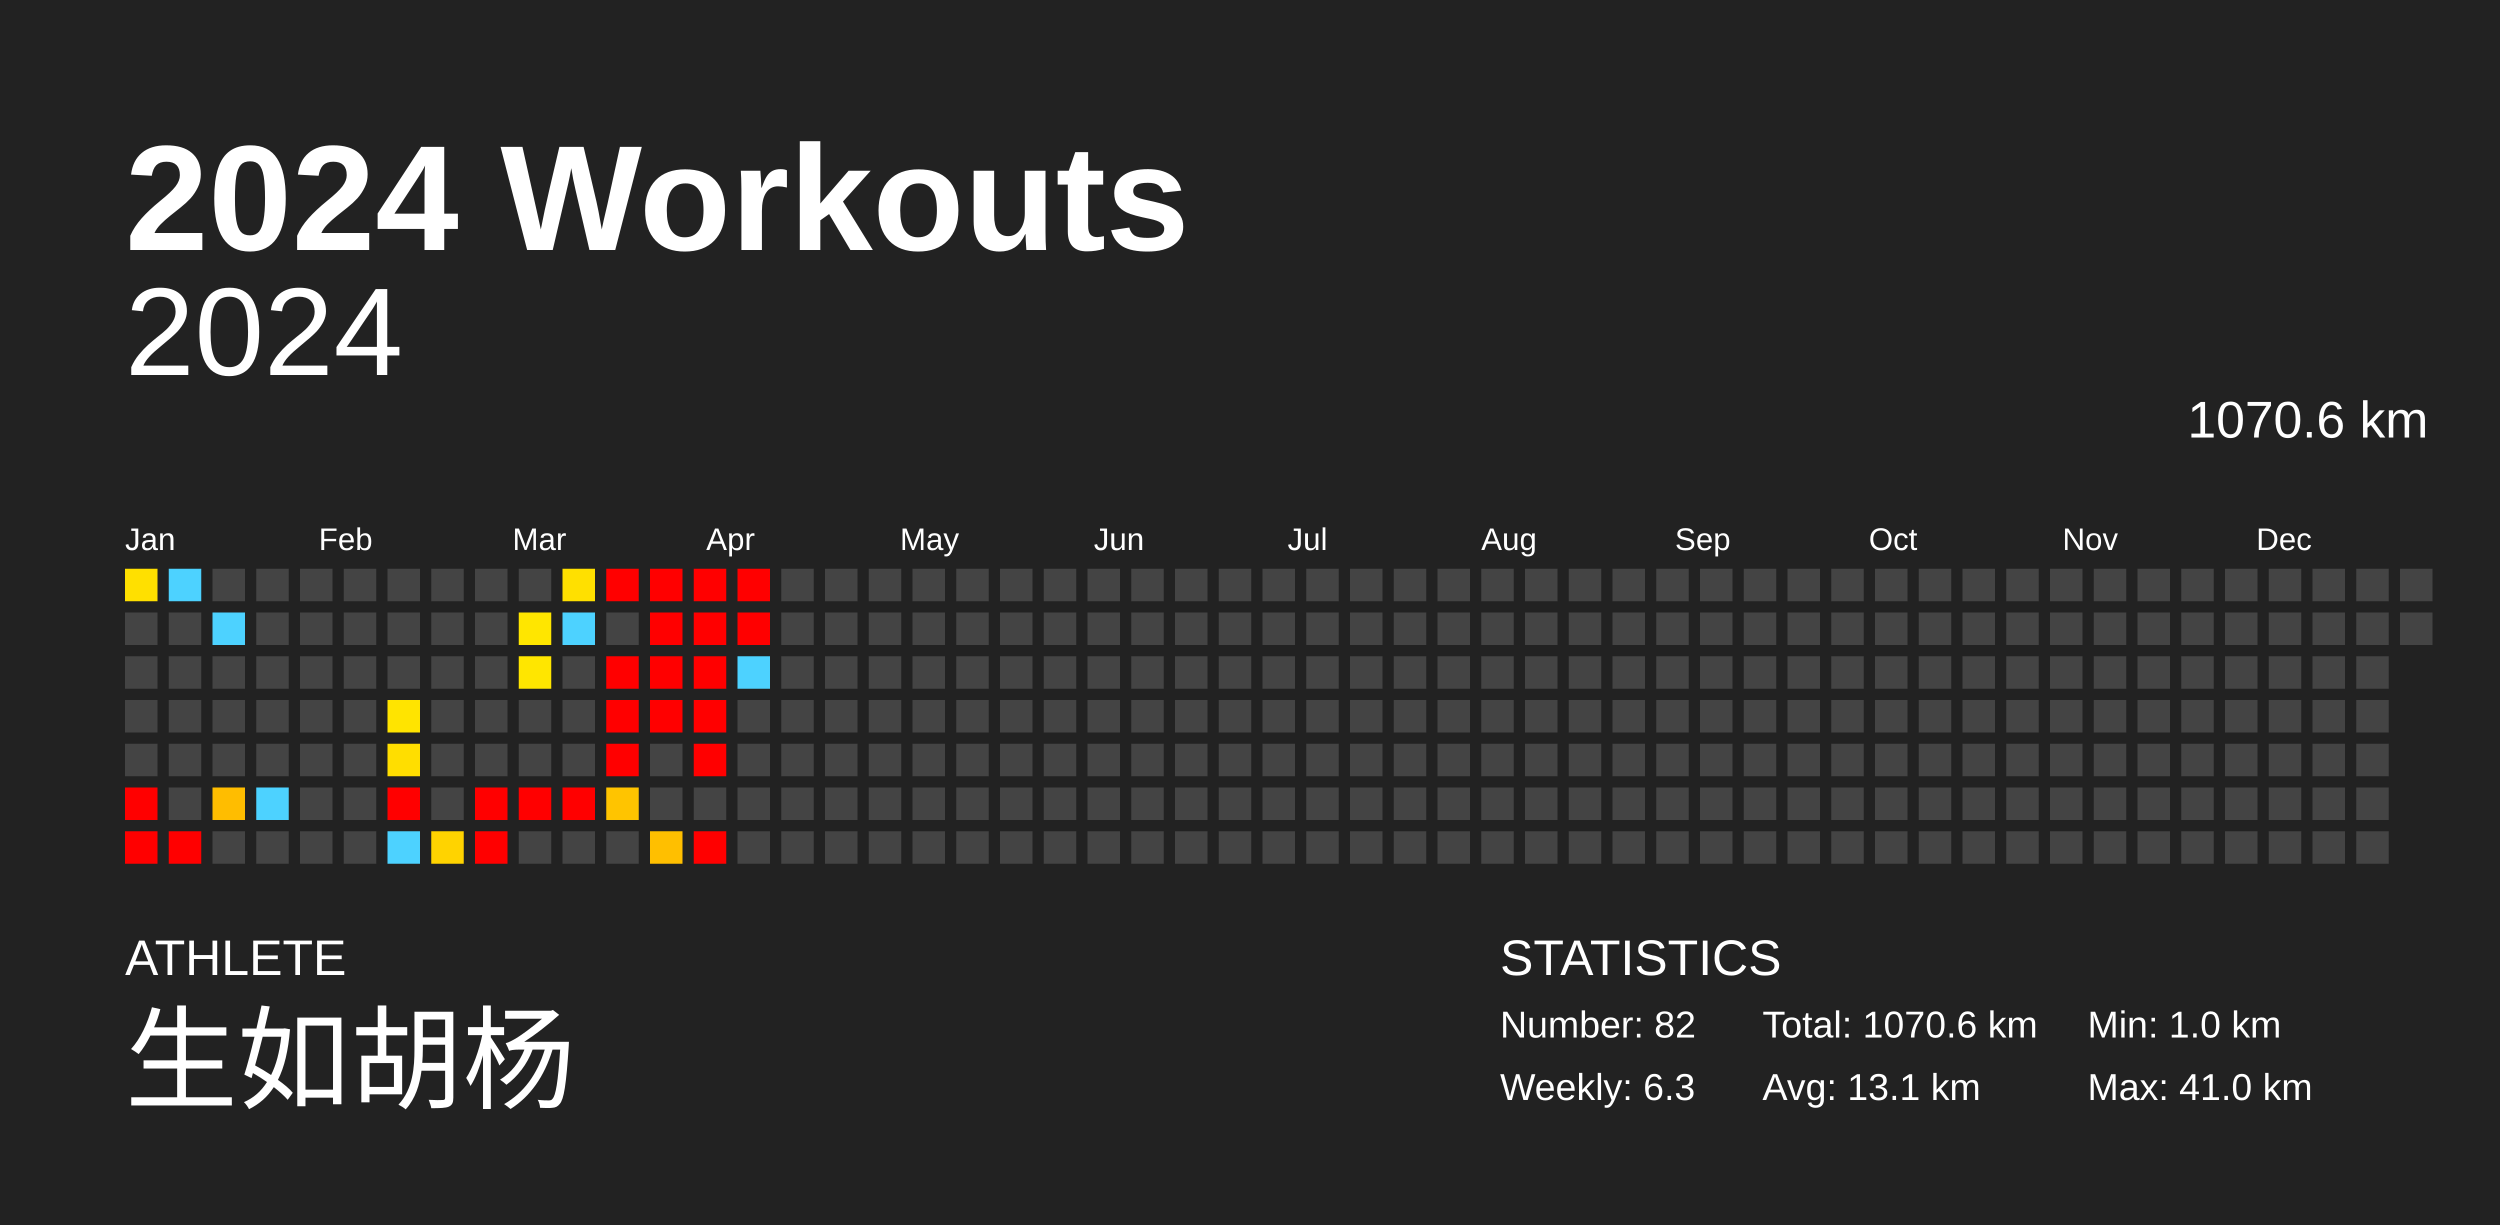
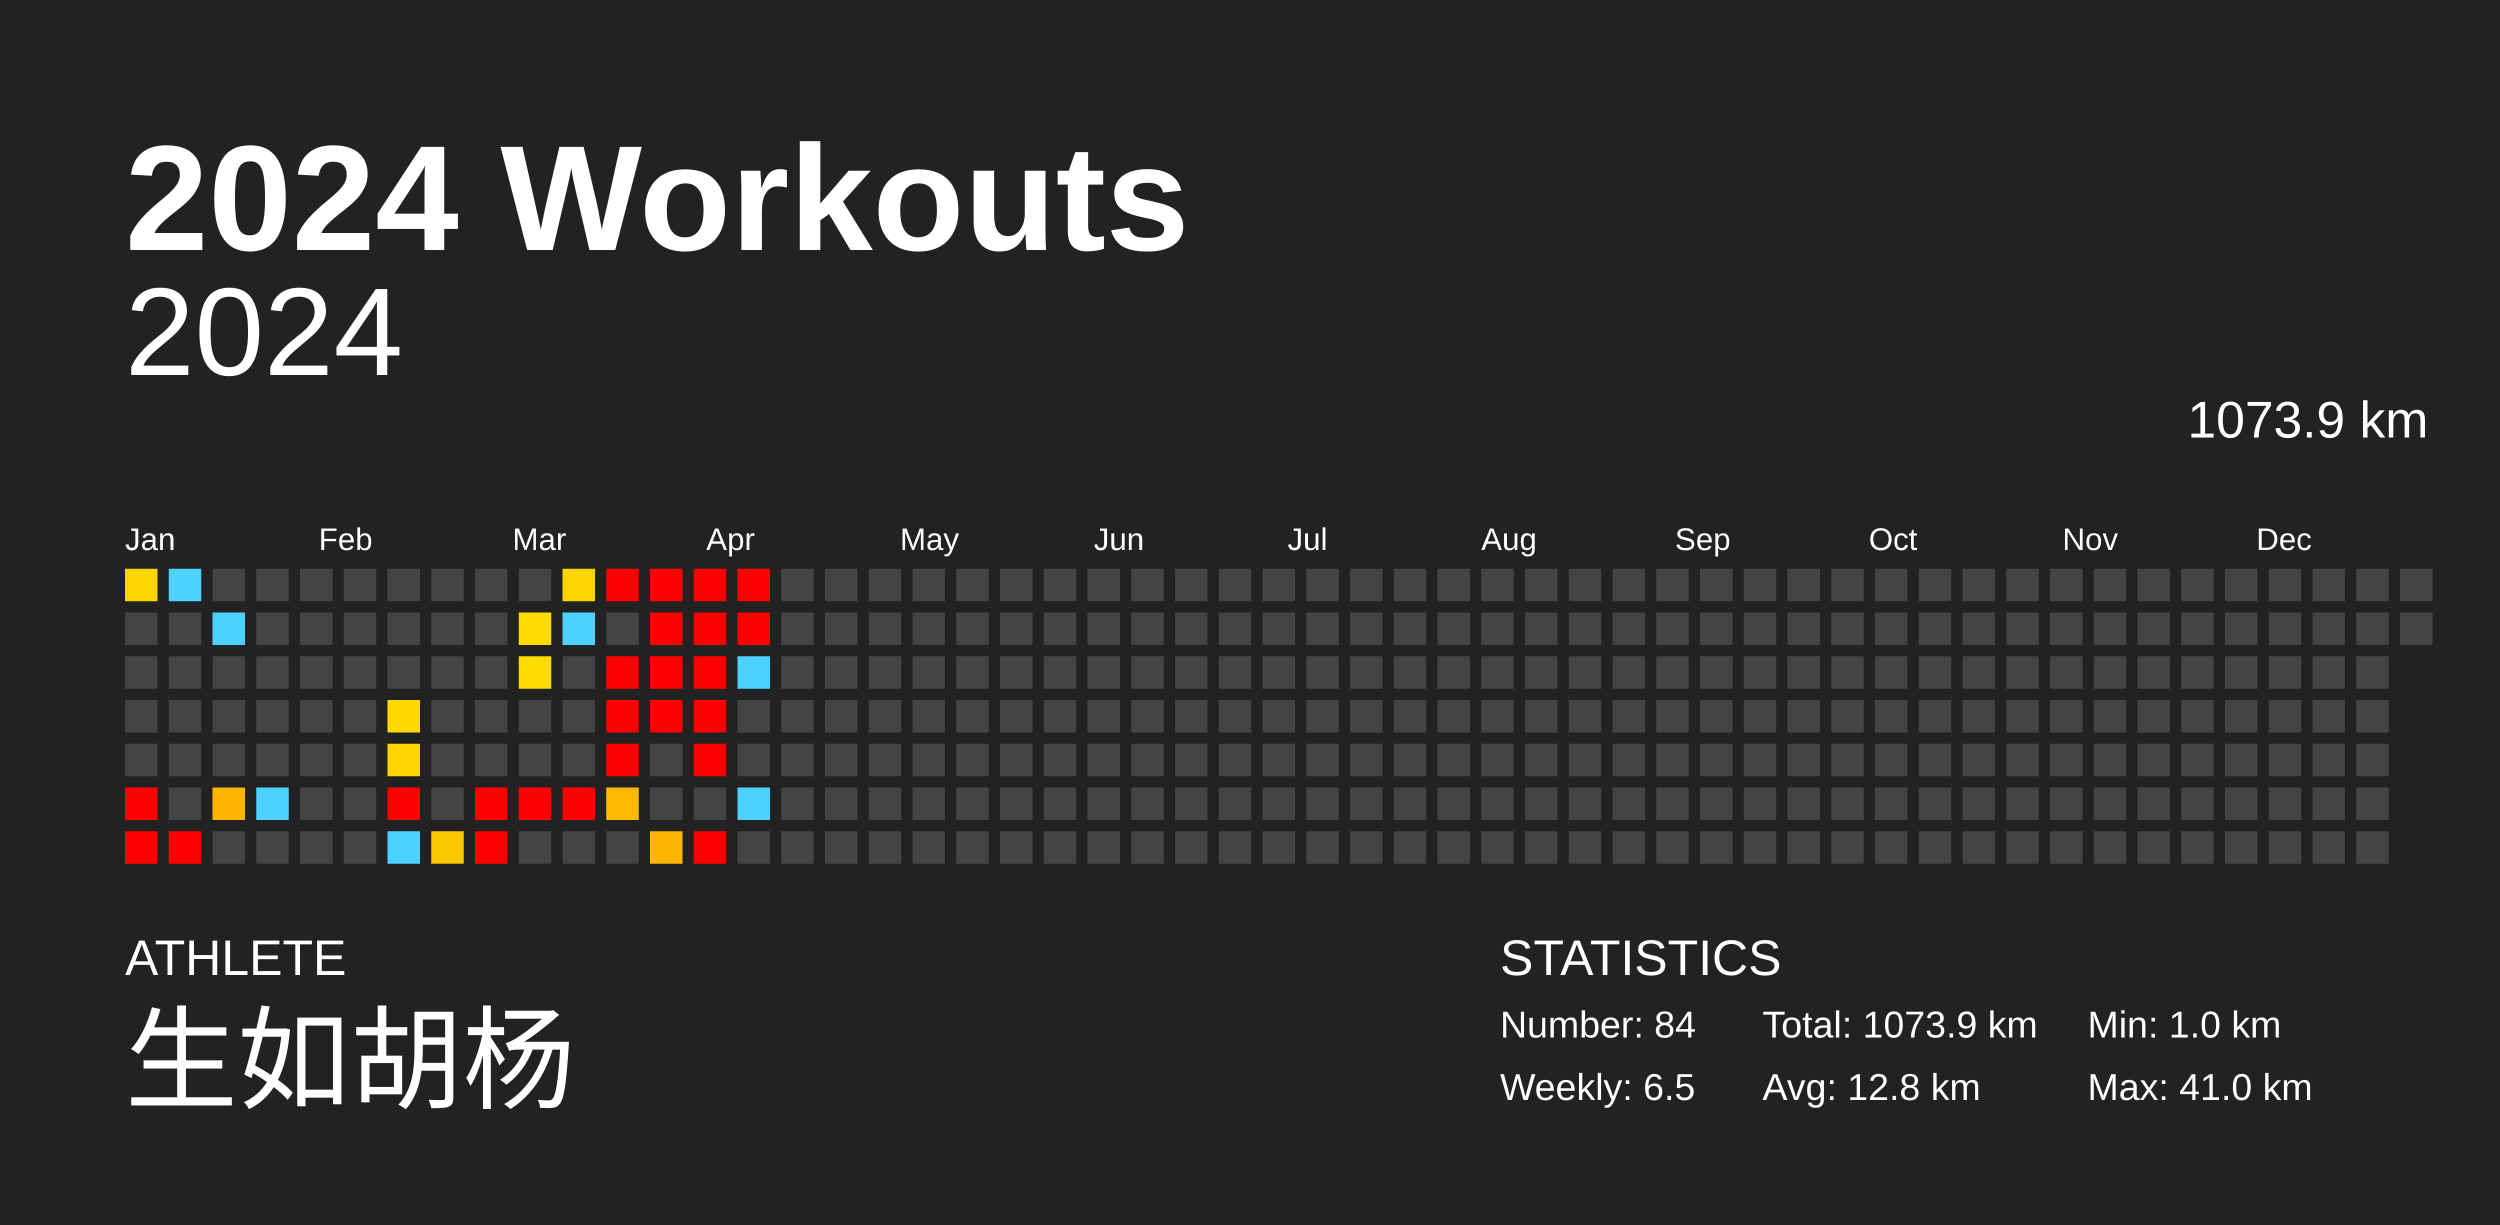
<svg xmlns="http://www.w3.org/2000/svg" baseProfile="full" height="98mm" version="1.1" viewBox="0,0,200,98" width="200mm">
  <defs />
  <rect fill="#222222" height="98" width="200" x="0" y="0" />
  <text fill="#FFFFFF" style="font-size:12px; font-family:Arial; font-weight:bold;" x="10" y="20">2024 Workouts</text>
  <text fill="#FFFFFF" style="font-size:4px; font-family:Arial" x="10" y="78">ATHLETE</text>
  <text fill="#FFFFFF" style="font-size:9px; font-family:Arial" x="10" y="88">生如胡杨</text>
  <text fill="#FFFFFF" style="font-size:4px; font-family:Arial" x="120" y="78">STATISTICS</text>
-   <text fill="#FFFFFF" style="font-size:3px; font-family:Arial" x="120" y="83">Number: 82</text>
-   <text fill="#FFFFFF" style="font-size:3px; font-family:Arial" x="120" y="88">Weekly: 6.3</text>
-   <text fill="#FFFFFF" style="font-size:3px; font-family:Arial" x="141" y="83">Total: 1070.6 km</text>
-   <text fill="#FFFFFF" style="font-size:3px; font-family:Arial" x="141" y="88">Avg: 13.1 km</text>
+   <text fill="#FFFFFF" style="font-size:3px; font-family:Arial" x="120" y="83">Number: 84</text>
+   <text fill="#FFFFFF" style="font-size:3px; font-family:Arial" x="120" y="88">Weekly: 6.5</text>
+   <text fill="#FFFFFF" style="font-size:3px; font-family:Arial" x="141" y="83">Total: 1073.9 km</text>
+   <text fill="#FFFFFF" style="font-size:3px; font-family:Arial" x="141" y="88">Avg: 12.8 km</text>
  <text fill="#FFFFFF" style="font-size:3px; font-family:Arial" x="167" y="83">Min: 1.0 km</text>
  <text fill="#FFFFFF" style="font-size:3px; font-family:Arial" x="167" y="88">Max: 41.0 km</text>
  <text alignment-baseline="hanging" fill="#FFFFFF" style="font-size:10.0px; font-family:Arial;" x="10" y="30">2024</text>
-   <text alignment-baseline="hanging" fill="#FFFFFF" style="font-size:4.125px; font-family:Arial;" x="175" y="35">1070.6 km</text>
+   <text alignment-baseline="hanging" fill="#FFFFFF" style="font-size:4.125px; font-family:Arial;" x="175" y="35">1073.9 km</text>
  <text fill="#FFFFFF" style="font-size:2.5px; font-family:Arial" x="10.0" y="44">Jan</text>
  <text fill="#FFFFFF" style="font-size:2.5px; font-family:Arial" x="25.5" y="44">Feb</text>
  <text fill="#FFFFFF" style="font-size:2.5px; font-family:Arial" x="41.0" y="44">Mar</text>
  <text fill="#FFFFFF" style="font-size:2.5px; font-family:Arial" x="56.5" y="44">Apr</text>
  <text fill="#FFFFFF" style="font-size:2.5px; font-family:Arial" x="72.0" y="44">May</text>
  <text fill="#FFFFFF" style="font-size:2.5px; font-family:Arial" x="87.5" y="44">Jun</text>
  <text fill="#FFFFFF" style="font-size:2.5px; font-family:Arial" x="103.0" y="44">Jul</text>
  <text fill="#FFFFFF" style="font-size:2.5px; font-family:Arial" x="118.5" y="44">Aug</text>
  <text fill="#FFFFFF" style="font-size:2.5px; font-family:Arial" x="134.0" y="44">Sep</text>
  <text fill="#FFFFFF" style="font-size:2.5px; font-family:Arial" x="149.5" y="44">Oct</text>
  <text fill="#FFFFFF" style="font-size:2.5px; font-family:Arial" x="165.0" y="44">Nov</text>
  <text fill="#FFFFFF" style="font-size:2.5px; font-family:Arial" x="180.5" y="44">Dec</text>
-   <rect fill="#ffe000" height="2.6" width="2.6" x="10.0" y="45.5" />
+   <rect fill="#ffd500" height="2.6" width="2.6" x="10.0" y="45.5" />
  <rect fill="#444444" height="2.6" width="2.6" x="10.0" y="49.0" />
  <rect fill="#444444" height="2.6" width="2.6" x="10.0" y="52.5" />
  <rect fill="#444444" height="2.6" width="2.6" x="10.0" y="56.0" />
  <rect fill="#444444" height="2.6" width="2.6" x="10.0" y="59.5" />
  <rect fill="red" height="2.6" width="2.6" x="10.0" y="63.0" />
  <rect fill="red" height="2.6" width="2.6" x="10.0" y="66.5" />
  <rect fill="#4dd2ff" height="2.6" width="2.6" x="13.5" y="45.5" />
  <rect fill="#444444" height="2.6" width="2.6" x="13.5" y="49.0" />
  <rect fill="#444444" height="2.6" width="2.6" x="13.5" y="52.5" />
  <rect fill="#444444" height="2.6" width="2.6" x="13.5" y="56.0" />
  <rect fill="#444444" height="2.6" width="2.6" x="13.5" y="59.5" />
  <rect fill="#444444" height="2.6" width="2.6" x="13.5" y="63.0" />
  <rect fill="red" height="2.6" width="2.6" x="13.5" y="66.5" />
  <rect fill="#444444" height="2.6" width="2.6" x="17.0" y="45.5" />
  <rect fill="#4dd2ff" height="2.6" width="2.6" x="17.0" y="49.0" />
  <rect fill="#444444" height="2.6" width="2.6" x="17.0" y="52.5" />
  <rect fill="#444444" height="2.6" width="2.6" x="17.0" y="56.0" />
  <rect fill="#444444" height="2.6" width="2.6" x="17.0" y="59.5" />
-   <rect fill="#ffbd00" height="2.6" width="2.6" x="17.0" y="63.0" />
+   <rect fill="#ffb400" height="2.6" width="2.6" x="17.0" y="63.0" />
  <rect fill="#444444" height="2.6" width="2.6" x="17.0" y="66.5" />
  <rect fill="#444444" height="2.6" width="2.6" x="20.5" y="45.5" />
  <rect fill="#444444" height="2.6" width="2.6" x="20.5" y="49.0" />
  <rect fill="#444444" height="2.6" width="2.6" x="20.5" y="52.5" />
  <rect fill="#444444" height="2.6" width="2.6" x="20.5" y="56.0" />
  <rect fill="#444444" height="2.6" width="2.6" x="20.5" y="59.5" />
  <rect fill="#4dd2ff" height="2.6" width="2.6" x="20.5" y="63.0" />
  <rect fill="#444444" height="2.6" width="2.6" x="20.5" y="66.5" />
  <rect fill="#444444" height="2.6" width="2.6" x="24.0" y="45.5" />
  <rect fill="#444444" height="2.6" width="2.6" x="24.0" y="49.0" />
  <rect fill="#444444" height="2.6" width="2.6" x="24.0" y="52.5" />
  <rect fill="#444444" height="2.6" width="2.6" x="24.0" y="56.0" />
  <rect fill="#444444" height="2.6" width="2.6" x="24.0" y="59.5" />
  <rect fill="#444444" height="2.6" width="2.6" x="24.0" y="63.0" />
  <rect fill="#444444" height="2.6" width="2.6" x="24.0" y="66.5" />
  <rect fill="#444444" height="2.6" width="2.6" x="27.5" y="45.5" />
  <rect fill="#444444" height="2.6" width="2.6" x="27.5" y="49.0" />
  <rect fill="#444444" height="2.6" width="2.6" x="27.5" y="52.5" />
  <rect fill="#444444" height="2.6" width="2.6" x="27.5" y="56.0" />
  <rect fill="#444444" height="2.6" width="2.6" x="27.5" y="59.5" />
  <rect fill="#444444" height="2.6" width="2.6" x="27.5" y="63.0" />
  <rect fill="#444444" height="2.6" width="2.6" x="27.5" y="66.5" />
  <rect fill="#444444" height="2.6" width="2.6" x="31.0" y="45.5" />
  <rect fill="#444444" height="2.6" width="2.6" x="31.0" y="49.0" />
  <rect fill="#444444" height="2.6" width="2.6" x="31.0" y="52.5" />
-   <rect fill="#ffe400" height="2.6" width="2.6" x="31.0" y="56.0" />
-   <rect fill="#ffde00" height="2.6" width="2.6" x="31.0" y="59.5" />
+   <rect fill="#ffd900" height="2.6" width="2.6" x="31.0" y="56.0" />
+   <rect fill="#ffd300" height="2.6" width="2.6" x="31.0" y="59.5" />
  <rect fill="red" height="2.6" width="2.6" x="31.0" y="63.0" />
  <rect fill="#4dd2ff" height="2.6" width="2.6" x="31.0" y="66.5" />
  <rect fill="#444444" height="2.6" width="2.6" x="34.5" y="45.5" />
  <rect fill="#444444" height="2.6" width="2.6" x="34.5" y="49.0" />
  <rect fill="#444444" height="2.6" width="2.6" x="34.5" y="52.5" />
  <rect fill="#444444" height="2.6" width="2.6" x="34.5" y="56.0" />
  <rect fill="#444444" height="2.6" width="2.6" x="34.5" y="59.5" />
  <rect fill="#444444" height="2.6" width="2.6" x="34.5" y="63.0" />
-   <rect fill="#ffd300" height="2.6" width="2.6" x="34.5" y="66.5" />
+   <rect fill="#ffc900" height="2.6" width="2.6" x="34.5" y="66.5" />
  <rect fill="#444444" height="2.6" width="2.6" x="38.0" y="45.5" />
  <rect fill="#444444" height="2.6" width="2.6" x="38.0" y="49.0" />
  <rect fill="#444444" height="2.6" width="2.6" x="38.0" y="52.5" />
  <rect fill="#444444" height="2.6" width="2.6" x="38.0" y="56.0" />
  <rect fill="#444444" height="2.6" width="2.6" x="38.0" y="59.5" />
  <rect fill="red" height="2.6" width="2.6" x="38.0" y="63.0" />
  <rect fill="red" height="2.6" width="2.6" x="38.0" y="66.5" />
  <rect fill="#444444" height="2.6" width="2.6" x="41.5" y="45.5" />
-   <rect fill="#ffe600" height="2.6" width="2.6" x="41.5" y="49.0" />
-   <rect fill="#ffe600" height="2.6" width="2.6" x="41.5" y="52.5" />
+   <rect fill="#ffdb00" height="2.6" width="2.6" x="41.5" y="49.0" />
+   <rect fill="#ffdb00" height="2.6" width="2.6" x="41.5" y="52.5" />
  <rect fill="#444444" height="2.6" width="2.6" x="41.5" y="56.0" />
  <rect fill="#444444" height="2.6" width="2.6" x="41.5" y="59.5" />
  <rect fill="red" height="2.6" width="2.6" x="41.5" y="63.0" />
  <rect fill="#444444" height="2.6" width="2.6" x="41.5" y="66.5" />
-   <rect fill="#ffe000" height="2.6" width="2.6" x="45.0" y="45.5" />
+   <rect fill="#ffd500" height="2.6" width="2.6" x="45.0" y="45.5" />
  <rect fill="#4dd2ff" height="2.6" width="2.6" x="45.0" y="49.0" />
  <rect fill="#444444" height="2.6" width="2.6" x="45.0" y="52.5" />
  <rect fill="#444444" height="2.6" width="2.6" x="45.0" y="56.0" />
  <rect fill="#444444" height="2.6" width="2.6" x="45.0" y="59.5" />
  <rect fill="red" height="2.6" width="2.6" x="45.0" y="63.0" />
  <rect fill="#444444" height="2.6" width="2.6" x="45.0" y="66.5" />
  <rect fill="red" height="2.6" width="2.6" x="48.5" y="45.5" />
  <rect fill="#444444" height="2.6" width="2.6" x="48.5" y="49.0" />
  <rect fill="red" height="2.6" width="2.6" x="48.5" y="52.5" />
  <rect fill="red" height="2.6" width="2.6" x="48.5" y="56.0" />
  <rect fill="red" height="2.6" width="2.6" x="48.5" y="59.5" />
-   <rect fill="#ffc400" height="2.6" width="2.6" x="48.5" y="63.0" />
+   <rect fill="#ffba00" height="2.6" width="2.6" x="48.5" y="63.0" />
  <rect fill="#444444" height="2.6" width="2.6" x="48.5" y="66.5" />
  <rect fill="red" height="2.6" width="2.6" x="52.0" y="45.5" />
  <rect fill="red" height="2.6" width="2.6" x="52.0" y="49.0" />
  <rect fill="red" height="2.6" width="2.6" x="52.0" y="52.5" />
  <rect fill="red" height="2.6" width="2.6" x="52.0" y="56.0" />
  <rect fill="#444444" height="2.6" width="2.6" x="52.0" y="59.5" />
  <rect fill="#444444" height="2.6" width="2.6" x="52.0" y="63.0" />
-   <rect fill="#ffbf00" height="2.6" width="2.6" x="52.0" y="66.5" />
+   <rect fill="#ffb600" height="2.6" width="2.6" x="52.0" y="66.5" />
  <rect fill="red" height="2.6" width="2.6" x="55.5" y="45.5" />
  <rect fill="red" height="2.6" width="2.6" x="55.5" y="49.0" />
  <rect fill="red" height="2.6" width="2.6" x="55.5" y="52.5" />
  <rect fill="red" height="2.6" width="2.6" x="55.5" y="56.0" />
  <rect fill="red" height="2.6" width="2.6" x="55.5" y="59.5" />
  <rect fill="#444444" height="2.6" width="2.6" x="55.5" y="63.0" />
  <rect fill="red" height="2.6" width="2.6" x="55.5" y="66.5" />
  <rect fill="red" height="2.6" width="2.6" x="59.0" y="45.5" />
  <rect fill="red" height="2.6" width="2.6" x="59.0" y="49.0" />
  <rect fill="#4dd2ff" height="2.6" width="2.6" x="59.0" y="52.5" />
  <rect fill="#444444" height="2.6" width="2.6" x="59.0" y="56.0" />
  <rect fill="#444444" height="2.6" width="2.6" x="59.0" y="59.5" />
-   <rect fill="#444444" height="2.6" width="2.6" x="59.0" y="63.0" />
+   <rect fill="#4dd2ff" height="2.6" width="2.6" x="59.0" y="63.0" />
  <rect fill="#444444" height="2.6" width="2.6" x="59.0" y="66.5" />
  <rect fill="#444444" height="2.6" width="2.6" x="62.5" y="45.5" />
  <rect fill="#444444" height="2.6" width="2.6" x="62.5" y="49.0" />
  <rect fill="#444444" height="2.6" width="2.6" x="62.5" y="52.5" />
  <rect fill="#444444" height="2.6" width="2.6" x="62.5" y="56.0" />
  <rect fill="#444444" height="2.6" width="2.6" x="62.5" y="59.5" />
  <rect fill="#444444" height="2.6" width="2.6" x="62.5" y="63.0" />
  <rect fill="#444444" height="2.6" width="2.6" x="62.5" y="66.5" />
  <rect fill="#444444" height="2.6" width="2.6" x="66.0" y="45.5" />
  <rect fill="#444444" height="2.6" width="2.6" x="66.0" y="49.0" />
  <rect fill="#444444" height="2.6" width="2.6" x="66.0" y="52.5" />
  <rect fill="#444444" height="2.6" width="2.6" x="66.0" y="56.0" />
  <rect fill="#444444" height="2.6" width="2.6" x="66.0" y="59.5" />
  <rect fill="#444444" height="2.6" width="2.6" x="66.0" y="63.0" />
  <rect fill="#444444" height="2.6" width="2.6" x="66.0" y="66.5" />
  <rect fill="#444444" height="2.6" width="2.6" x="69.5" y="45.5" />
  <rect fill="#444444" height="2.6" width="2.6" x="69.5" y="49.0" />
  <rect fill="#444444" height="2.6" width="2.6" x="69.5" y="52.5" />
  <rect fill="#444444" height="2.6" width="2.6" x="69.5" y="56.0" />
  <rect fill="#444444" height="2.6" width="2.6" x="69.5" y="59.5" />
  <rect fill="#444444" height="2.6" width="2.6" x="69.5" y="63.0" />
  <rect fill="#444444" height="2.6" width="2.6" x="69.5" y="66.5" />
  <rect fill="#444444" height="2.6" width="2.6" x="73.0" y="45.5" />
  <rect fill="#444444" height="2.6" width="2.6" x="73.0" y="49.0" />
  <rect fill="#444444" height="2.6" width="2.6" x="73.0" y="52.5" />
  <rect fill="#444444" height="2.6" width="2.6" x="73.0" y="56.0" />
  <rect fill="#444444" height="2.6" width="2.6" x="73.0" y="59.5" />
  <rect fill="#444444" height="2.6" width="2.6" x="73.0" y="63.0" />
  <rect fill="#444444" height="2.6" width="2.6" x="73.0" y="66.5" />
  <rect fill="#444444" height="2.6" width="2.6" x="76.5" y="45.5" />
  <rect fill="#444444" height="2.6" width="2.6" x="76.5" y="49.0" />
  <rect fill="#444444" height="2.6" width="2.6" x="76.5" y="52.5" />
  <rect fill="#444444" height="2.6" width="2.6" x="76.5" y="56.0" />
  <rect fill="#444444" height="2.6" width="2.6" x="76.5" y="59.5" />
  <rect fill="#444444" height="2.6" width="2.6" x="76.5" y="63.0" />
  <rect fill="#444444" height="2.6" width="2.6" x="76.5" y="66.5" />
  <rect fill="#444444" height="2.6" width="2.6" x="80.0" y="45.5" />
  <rect fill="#444444" height="2.6" width="2.6" x="80.0" y="49.0" />
  <rect fill="#444444" height="2.6" width="2.6" x="80.0" y="52.5" />
  <rect fill="#444444" height="2.6" width="2.6" x="80.0" y="56.0" />
  <rect fill="#444444" height="2.6" width="2.6" x="80.0" y="59.5" />
  <rect fill="#444444" height="2.6" width="2.6" x="80.0" y="63.0" />
  <rect fill="#444444" height="2.6" width="2.6" x="80.0" y="66.5" />
  <rect fill="#444444" height="2.6" width="2.6" x="83.5" y="45.5" />
  <rect fill="#444444" height="2.6" width="2.6" x="83.5" y="49.0" />
  <rect fill="#444444" height="2.6" width="2.6" x="83.5" y="52.5" />
  <rect fill="#444444" height="2.6" width="2.6" x="83.5" y="56.0" />
  <rect fill="#444444" height="2.6" width="2.6" x="83.5" y="59.5" />
  <rect fill="#444444" height="2.6" width="2.6" x="83.5" y="63.0" />
  <rect fill="#444444" height="2.6" width="2.6" x="83.5" y="66.5" />
  <rect fill="#444444" height="2.6" width="2.6" x="87.0" y="45.5" />
  <rect fill="#444444" height="2.6" width="2.6" x="87.0" y="49.0" />
  <rect fill="#444444" height="2.6" width="2.6" x="87.0" y="52.5" />
  <rect fill="#444444" height="2.6" width="2.6" x="87.0" y="56.0" />
  <rect fill="#444444" height="2.6" width="2.6" x="87.0" y="59.5" />
  <rect fill="#444444" height="2.6" width="2.6" x="87.0" y="63.0" />
  <rect fill="#444444" height="2.6" width="2.6" x="87.0" y="66.5" />
  <rect fill="#444444" height="2.6" width="2.6" x="90.5" y="45.5" />
  <rect fill="#444444" height="2.6" width="2.6" x="90.5" y="49.0" />
  <rect fill="#444444" height="2.6" width="2.6" x="90.5" y="52.5" />
  <rect fill="#444444" height="2.6" width="2.6" x="90.5" y="56.0" />
  <rect fill="#444444" height="2.6" width="2.6" x="90.5" y="59.5" />
  <rect fill="#444444" height="2.6" width="2.6" x="90.5" y="63.0" />
  <rect fill="#444444" height="2.6" width="2.6" x="90.5" y="66.5" />
  <rect fill="#444444" height="2.6" width="2.6" x="94.0" y="45.5" />
  <rect fill="#444444" height="2.6" width="2.6" x="94.0" y="49.0" />
  <rect fill="#444444" height="2.6" width="2.6" x="94.0" y="52.5" />
  <rect fill="#444444" height="2.6" width="2.6" x="94.0" y="56.0" />
  <rect fill="#444444" height="2.6" width="2.6" x="94.0" y="59.5" />
  <rect fill="#444444" height="2.6" width="2.6" x="94.0" y="63.0" />
  <rect fill="#444444" height="2.6" width="2.6" x="94.0" y="66.5" />
  <rect fill="#444444" height="2.6" width="2.6" x="97.5" y="45.5" />
  <rect fill="#444444" height="2.6" width="2.6" x="97.5" y="49.0" />
  <rect fill="#444444" height="2.6" width="2.6" x="97.5" y="52.5" />
  <rect fill="#444444" height="2.6" width="2.6" x="97.5" y="56.0" />
  <rect fill="#444444" height="2.6" width="2.6" x="97.5" y="59.5" />
  <rect fill="#444444" height="2.6" width="2.6" x="97.5" y="63.0" />
  <rect fill="#444444" height="2.6" width="2.6" x="97.5" y="66.5" />
  <rect fill="#444444" height="2.6" width="2.6" x="101.0" y="45.5" />
  <rect fill="#444444" height="2.6" width="2.6" x="101.0" y="49.0" />
  <rect fill="#444444" height="2.6" width="2.6" x="101.0" y="52.5" />
  <rect fill="#444444" height="2.6" width="2.6" x="101.0" y="56.0" />
  <rect fill="#444444" height="2.6" width="2.6" x="101.0" y="59.5" />
  <rect fill="#444444" height="2.6" width="2.6" x="101.0" y="63.0" />
  <rect fill="#444444" height="2.6" width="2.6" x="101.0" y="66.5" />
  <rect fill="#444444" height="2.6" width="2.6" x="104.5" y="45.5" />
  <rect fill="#444444" height="2.6" width="2.6" x="104.5" y="49.0" />
  <rect fill="#444444" height="2.6" width="2.6" x="104.5" y="52.5" />
  <rect fill="#444444" height="2.6" width="2.6" x="104.5" y="56.0" />
  <rect fill="#444444" height="2.6" width="2.6" x="104.5" y="59.5" />
  <rect fill="#444444" height="2.6" width="2.6" x="104.5" y="63.0" />
  <rect fill="#444444" height="2.6" width="2.6" x="104.5" y="66.5" />
  <rect fill="#444444" height="2.6" width="2.6" x="108.0" y="45.5" />
  <rect fill="#444444" height="2.6" width="2.6" x="108.0" y="49.0" />
  <rect fill="#444444" height="2.6" width="2.6" x="108.0" y="52.5" />
  <rect fill="#444444" height="2.6" width="2.6" x="108.0" y="56.0" />
  <rect fill="#444444" height="2.6" width="2.6" x="108.0" y="59.5" />
  <rect fill="#444444" height="2.6" width="2.6" x="108.0" y="63.0" />
  <rect fill="#444444" height="2.6" width="2.6" x="108.0" y="66.5" />
  <rect fill="#444444" height="2.6" width="2.6" x="111.5" y="45.5" />
  <rect fill="#444444" height="2.6" width="2.6" x="111.5" y="49.0" />
  <rect fill="#444444" height="2.6" width="2.6" x="111.5" y="52.5" />
  <rect fill="#444444" height="2.6" width="2.6" x="111.5" y="56.0" />
  <rect fill="#444444" height="2.6" width="2.6" x="111.5" y="59.5" />
  <rect fill="#444444" height="2.6" width="2.6" x="111.5" y="63.0" />
  <rect fill="#444444" height="2.6" width="2.6" x="111.5" y="66.5" />
  <rect fill="#444444" height="2.6" width="2.6" x="115.0" y="45.5" />
  <rect fill="#444444" height="2.6" width="2.6" x="115.0" y="49.0" />
  <rect fill="#444444" height="2.6" width="2.6" x="115.0" y="52.5" />
  <rect fill="#444444" height="2.6" width="2.6" x="115.0" y="56.0" />
  <rect fill="#444444" height="2.6" width="2.6" x="115.0" y="59.5" />
  <rect fill="#444444" height="2.6" width="2.6" x="115.0" y="63.0" />
  <rect fill="#444444" height="2.6" width="2.6" x="115.0" y="66.5" />
  <rect fill="#444444" height="2.6" width="2.6" x="118.5" y="45.5" />
  <rect fill="#444444" height="2.6" width="2.6" x="118.5" y="49.0" />
  <rect fill="#444444" height="2.6" width="2.6" x="118.5" y="52.5" />
  <rect fill="#444444" height="2.6" width="2.6" x="118.5" y="56.0" />
  <rect fill="#444444" height="2.6" width="2.6" x="118.5" y="59.5" />
  <rect fill="#444444" height="2.6" width="2.6" x="118.5" y="63.0" />
  <rect fill="#444444" height="2.6" width="2.6" x="118.5" y="66.5" />
  <rect fill="#444444" height="2.6" width="2.6" x="122.0" y="45.5" />
  <rect fill="#444444" height="2.6" width="2.6" x="122.0" y="49.0" />
  <rect fill="#444444" height="2.6" width="2.6" x="122.0" y="52.5" />
  <rect fill="#444444" height="2.6" width="2.6" x="122.0" y="56.0" />
  <rect fill="#444444" height="2.6" width="2.6" x="122.0" y="59.5" />
  <rect fill="#444444" height="2.6" width="2.6" x="122.0" y="63.0" />
  <rect fill="#444444" height="2.6" width="2.6" x="122.0" y="66.5" />
  <rect fill="#444444" height="2.6" width="2.6" x="125.5" y="45.5" />
  <rect fill="#444444" height="2.6" width="2.6" x="125.5" y="49.0" />
  <rect fill="#444444" height="2.6" width="2.6" x="125.5" y="52.5" />
  <rect fill="#444444" height="2.6" width="2.6" x="125.5" y="56.0" />
  <rect fill="#444444" height="2.6" width="2.6" x="125.5" y="59.5" />
  <rect fill="#444444" height="2.6" width="2.6" x="125.5" y="63.0" />
  <rect fill="#444444" height="2.6" width="2.6" x="125.5" y="66.5" />
  <rect fill="#444444" height="2.6" width="2.6" x="129.0" y="45.5" />
  <rect fill="#444444" height="2.6" width="2.6" x="129.0" y="49.0" />
  <rect fill="#444444" height="2.6" width="2.6" x="129.0" y="52.5" />
  <rect fill="#444444" height="2.6" width="2.6" x="129.0" y="56.0" />
  <rect fill="#444444" height="2.6" width="2.6" x="129.0" y="59.5" />
  <rect fill="#444444" height="2.6" width="2.6" x="129.0" y="63.0" />
  <rect fill="#444444" height="2.6" width="2.6" x="129.0" y="66.5" />
  <rect fill="#444444" height="2.6" width="2.6" x="132.5" y="45.5" />
  <rect fill="#444444" height="2.6" width="2.6" x="132.5" y="49.0" />
  <rect fill="#444444" height="2.6" width="2.6" x="132.5" y="52.5" />
  <rect fill="#444444" height="2.6" width="2.6" x="132.5" y="56.0" />
  <rect fill="#444444" height="2.6" width="2.6" x="132.5" y="59.5" />
  <rect fill="#444444" height="2.6" width="2.6" x="132.5" y="63.0" />
  <rect fill="#444444" height="2.6" width="2.6" x="132.5" y="66.5" />
  <rect fill="#444444" height="2.6" width="2.6" x="136.0" y="45.5" />
  <rect fill="#444444" height="2.6" width="2.6" x="136.0" y="49.0" />
  <rect fill="#444444" height="2.6" width="2.6" x="136.0" y="52.5" />
  <rect fill="#444444" height="2.6" width="2.6" x="136.0" y="56.0" />
  <rect fill="#444444" height="2.6" width="2.6" x="136.0" y="59.5" />
  <rect fill="#444444" height="2.6" width="2.6" x="136.0" y="63.0" />
  <rect fill="#444444" height="2.6" width="2.6" x="136.0" y="66.5" />
  <rect fill="#444444" height="2.6" width="2.6" x="139.5" y="45.5" />
  <rect fill="#444444" height="2.6" width="2.6" x="139.5" y="49.0" />
  <rect fill="#444444" height="2.6" width="2.6" x="139.5" y="52.5" />
  <rect fill="#444444" height="2.6" width="2.6" x="139.5" y="56.0" />
  <rect fill="#444444" height="2.6" width="2.6" x="139.5" y="59.5" />
  <rect fill="#444444" height="2.6" width="2.6" x="139.5" y="63.0" />
  <rect fill="#444444" height="2.6" width="2.6" x="139.5" y="66.5" />
  <rect fill="#444444" height="2.6" width="2.6" x="143.0" y="45.5" />
  <rect fill="#444444" height="2.6" width="2.6" x="143.0" y="49.0" />
  <rect fill="#444444" height="2.6" width="2.6" x="143.0" y="52.5" />
  <rect fill="#444444" height="2.6" width="2.6" x="143.0" y="56.0" />
  <rect fill="#444444" height="2.6" width="2.6" x="143.0" y="59.5" />
  <rect fill="#444444" height="2.6" width="2.6" x="143.0" y="63.0" />
  <rect fill="#444444" height="2.6" width="2.6" x="143.0" y="66.5" />
  <rect fill="#444444" height="2.6" width="2.6" x="146.5" y="45.5" />
  <rect fill="#444444" height="2.6" width="2.6" x="146.5" y="49.0" />
  <rect fill="#444444" height="2.6" width="2.6" x="146.5" y="52.5" />
  <rect fill="#444444" height="2.6" width="2.6" x="146.5" y="56.0" />
  <rect fill="#444444" height="2.6" width="2.6" x="146.5" y="59.5" />
  <rect fill="#444444" height="2.6" width="2.6" x="146.5" y="63.0" />
  <rect fill="#444444" height="2.6" width="2.6" x="146.5" y="66.5" />
  <rect fill="#444444" height="2.6" width="2.6" x="150.0" y="45.5" />
  <rect fill="#444444" height="2.6" width="2.6" x="150.0" y="49.0" />
  <rect fill="#444444" height="2.6" width="2.6" x="150.0" y="52.5" />
  <rect fill="#444444" height="2.6" width="2.6" x="150.0" y="56.0" />
  <rect fill="#444444" height="2.6" width="2.6" x="150.0" y="59.5" />
  <rect fill="#444444" height="2.6" width="2.6" x="150.0" y="63.0" />
  <rect fill="#444444" height="2.6" width="2.6" x="150.0" y="66.5" />
  <rect fill="#444444" height="2.6" width="2.6" x="153.5" y="45.5" />
  <rect fill="#444444" height="2.6" width="2.6" x="153.5" y="49.0" />
  <rect fill="#444444" height="2.6" width="2.6" x="153.5" y="52.5" />
  <rect fill="#444444" height="2.6" width="2.6" x="153.5" y="56.0" />
  <rect fill="#444444" height="2.6" width="2.6" x="153.5" y="59.5" />
  <rect fill="#444444" height="2.6" width="2.6" x="153.5" y="63.0" />
  <rect fill="#444444" height="2.6" width="2.6" x="153.5" y="66.5" />
  <rect fill="#444444" height="2.6" width="2.6" x="157.0" y="45.5" />
  <rect fill="#444444" height="2.6" width="2.6" x="157.0" y="49.0" />
  <rect fill="#444444" height="2.6" width="2.6" x="157.0" y="52.5" />
  <rect fill="#444444" height="2.6" width="2.6" x="157.0" y="56.0" />
  <rect fill="#444444" height="2.6" width="2.6" x="157.0" y="59.5" />
  <rect fill="#444444" height="2.6" width="2.6" x="157.0" y="63.0" />
  <rect fill="#444444" height="2.6" width="2.6" x="157.0" y="66.5" />
  <rect fill="#444444" height="2.6" width="2.6" x="160.5" y="45.5" />
  <rect fill="#444444" height="2.6" width="2.6" x="160.5" y="49.0" />
  <rect fill="#444444" height="2.6" width="2.6" x="160.5" y="52.5" />
  <rect fill="#444444" height="2.6" width="2.6" x="160.5" y="56.0" />
  <rect fill="#444444" height="2.6" width="2.6" x="160.5" y="59.5" />
  <rect fill="#444444" height="2.6" width="2.6" x="160.5" y="63.0" />
  <rect fill="#444444" height="2.6" width="2.6" x="160.5" y="66.5" />
  <rect fill="#444444" height="2.6" width="2.6" x="164.0" y="45.5" />
  <rect fill="#444444" height="2.6" width="2.6" x="164.0" y="49.0" />
  <rect fill="#444444" height="2.6" width="2.6" x="164.0" y="52.5" />
  <rect fill="#444444" height="2.6" width="2.6" x="164.0" y="56.0" />
  <rect fill="#444444" height="2.6" width="2.6" x="164.0" y="59.5" />
  <rect fill="#444444" height="2.6" width="2.6" x="164.0" y="63.0" />
  <rect fill="#444444" height="2.6" width="2.6" x="164.0" y="66.5" />
  <rect fill="#444444" height="2.6" width="2.6" x="167.5" y="45.5" />
  <rect fill="#444444" height="2.6" width="2.6" x="167.5" y="49.0" />
  <rect fill="#444444" height="2.6" width="2.6" x="167.5" y="52.5" />
  <rect fill="#444444" height="2.6" width="2.6" x="167.5" y="56.0" />
  <rect fill="#444444" height="2.6" width="2.6" x="167.5" y="59.5" />
  <rect fill="#444444" height="2.6" width="2.6" x="167.5" y="63.0" />
  <rect fill="#444444" height="2.6" width="2.6" x="167.5" y="66.5" />
  <rect fill="#444444" height="2.6" width="2.6" x="171.0" y="45.5" />
  <rect fill="#444444" height="2.6" width="2.6" x="171.0" y="49.0" />
  <rect fill="#444444" height="2.6" width="2.6" x="171.0" y="52.5" />
  <rect fill="#444444" height="2.6" width="2.6" x="171.0" y="56.0" />
  <rect fill="#444444" height="2.6" width="2.6" x="171.0" y="59.5" />
  <rect fill="#444444" height="2.6" width="2.6" x="171.0" y="63.0" />
  <rect fill="#444444" height="2.6" width="2.6" x="171.0" y="66.5" />
  <rect fill="#444444" height="2.6" width="2.6" x="174.5" y="45.5" />
  <rect fill="#444444" height="2.6" width="2.6" x="174.5" y="49.0" />
  <rect fill="#444444" height="2.6" width="2.6" x="174.5" y="52.5" />
  <rect fill="#444444" height="2.6" width="2.6" x="174.5" y="56.0" />
  <rect fill="#444444" height="2.6" width="2.6" x="174.5" y="59.5" />
  <rect fill="#444444" height="2.6" width="2.6" x="174.5" y="63.0" />
  <rect fill="#444444" height="2.6" width="2.6" x="174.5" y="66.5" />
  <rect fill="#444444" height="2.6" width="2.6" x="178.0" y="45.5" />
  <rect fill="#444444" height="2.6" width="2.6" x="178.0" y="49.0" />
  <rect fill="#444444" height="2.6" width="2.6" x="178.0" y="52.5" />
  <rect fill="#444444" height="2.6" width="2.6" x="178.0" y="56.0" />
  <rect fill="#444444" height="2.6" width="2.6" x="178.0" y="59.5" />
  <rect fill="#444444" height="2.6" width="2.6" x="178.0" y="63.0" />
  <rect fill="#444444" height="2.6" width="2.6" x="178.0" y="66.5" />
  <rect fill="#444444" height="2.6" width="2.6" x="181.5" y="45.5" />
  <rect fill="#444444" height="2.6" width="2.6" x="181.5" y="49.0" />
  <rect fill="#444444" height="2.6" width="2.6" x="181.5" y="52.5" />
  <rect fill="#444444" height="2.6" width="2.6" x="181.5" y="56.0" />
  <rect fill="#444444" height="2.6" width="2.6" x="181.5" y="59.5" />
  <rect fill="#444444" height="2.6" width="2.6" x="181.5" y="63.0" />
  <rect fill="#444444" height="2.6" width="2.6" x="181.5" y="66.5" />
  <rect fill="#444444" height="2.6" width="2.6" x="185.0" y="45.5" />
  <rect fill="#444444" height="2.6" width="2.6" x="185.0" y="49.0" />
  <rect fill="#444444" height="2.6" width="2.6" x="185.0" y="52.5" />
  <rect fill="#444444" height="2.6" width="2.6" x="185.0" y="56.0" />
  <rect fill="#444444" height="2.6" width="2.6" x="185.0" y="59.5" />
  <rect fill="#444444" height="2.6" width="2.6" x="185.0" y="63.0" />
  <rect fill="#444444" height="2.6" width="2.6" x="185.0" y="66.5" />
  <rect fill="#444444" height="2.6" width="2.6" x="188.5" y="45.5" />
  <rect fill="#444444" height="2.6" width="2.6" x="188.5" y="49.0" />
  <rect fill="#444444" height="2.6" width="2.6" x="188.5" y="52.5" />
  <rect fill="#444444" height="2.6" width="2.6" x="188.5" y="56.0" />
  <rect fill="#444444" height="2.6" width="2.6" x="188.5" y="59.5" />
  <rect fill="#444444" height="2.6" width="2.6" x="188.5" y="63.0" />
  <rect fill="#444444" height="2.6" width="2.6" x="188.5" y="66.5" />
  <rect fill="#444444" height="2.6" width="2.6" x="192.0" y="45.5" />
  <rect fill="#444444" height="2.6" width="2.6" x="192.0" y="49.0" />
</svg>
